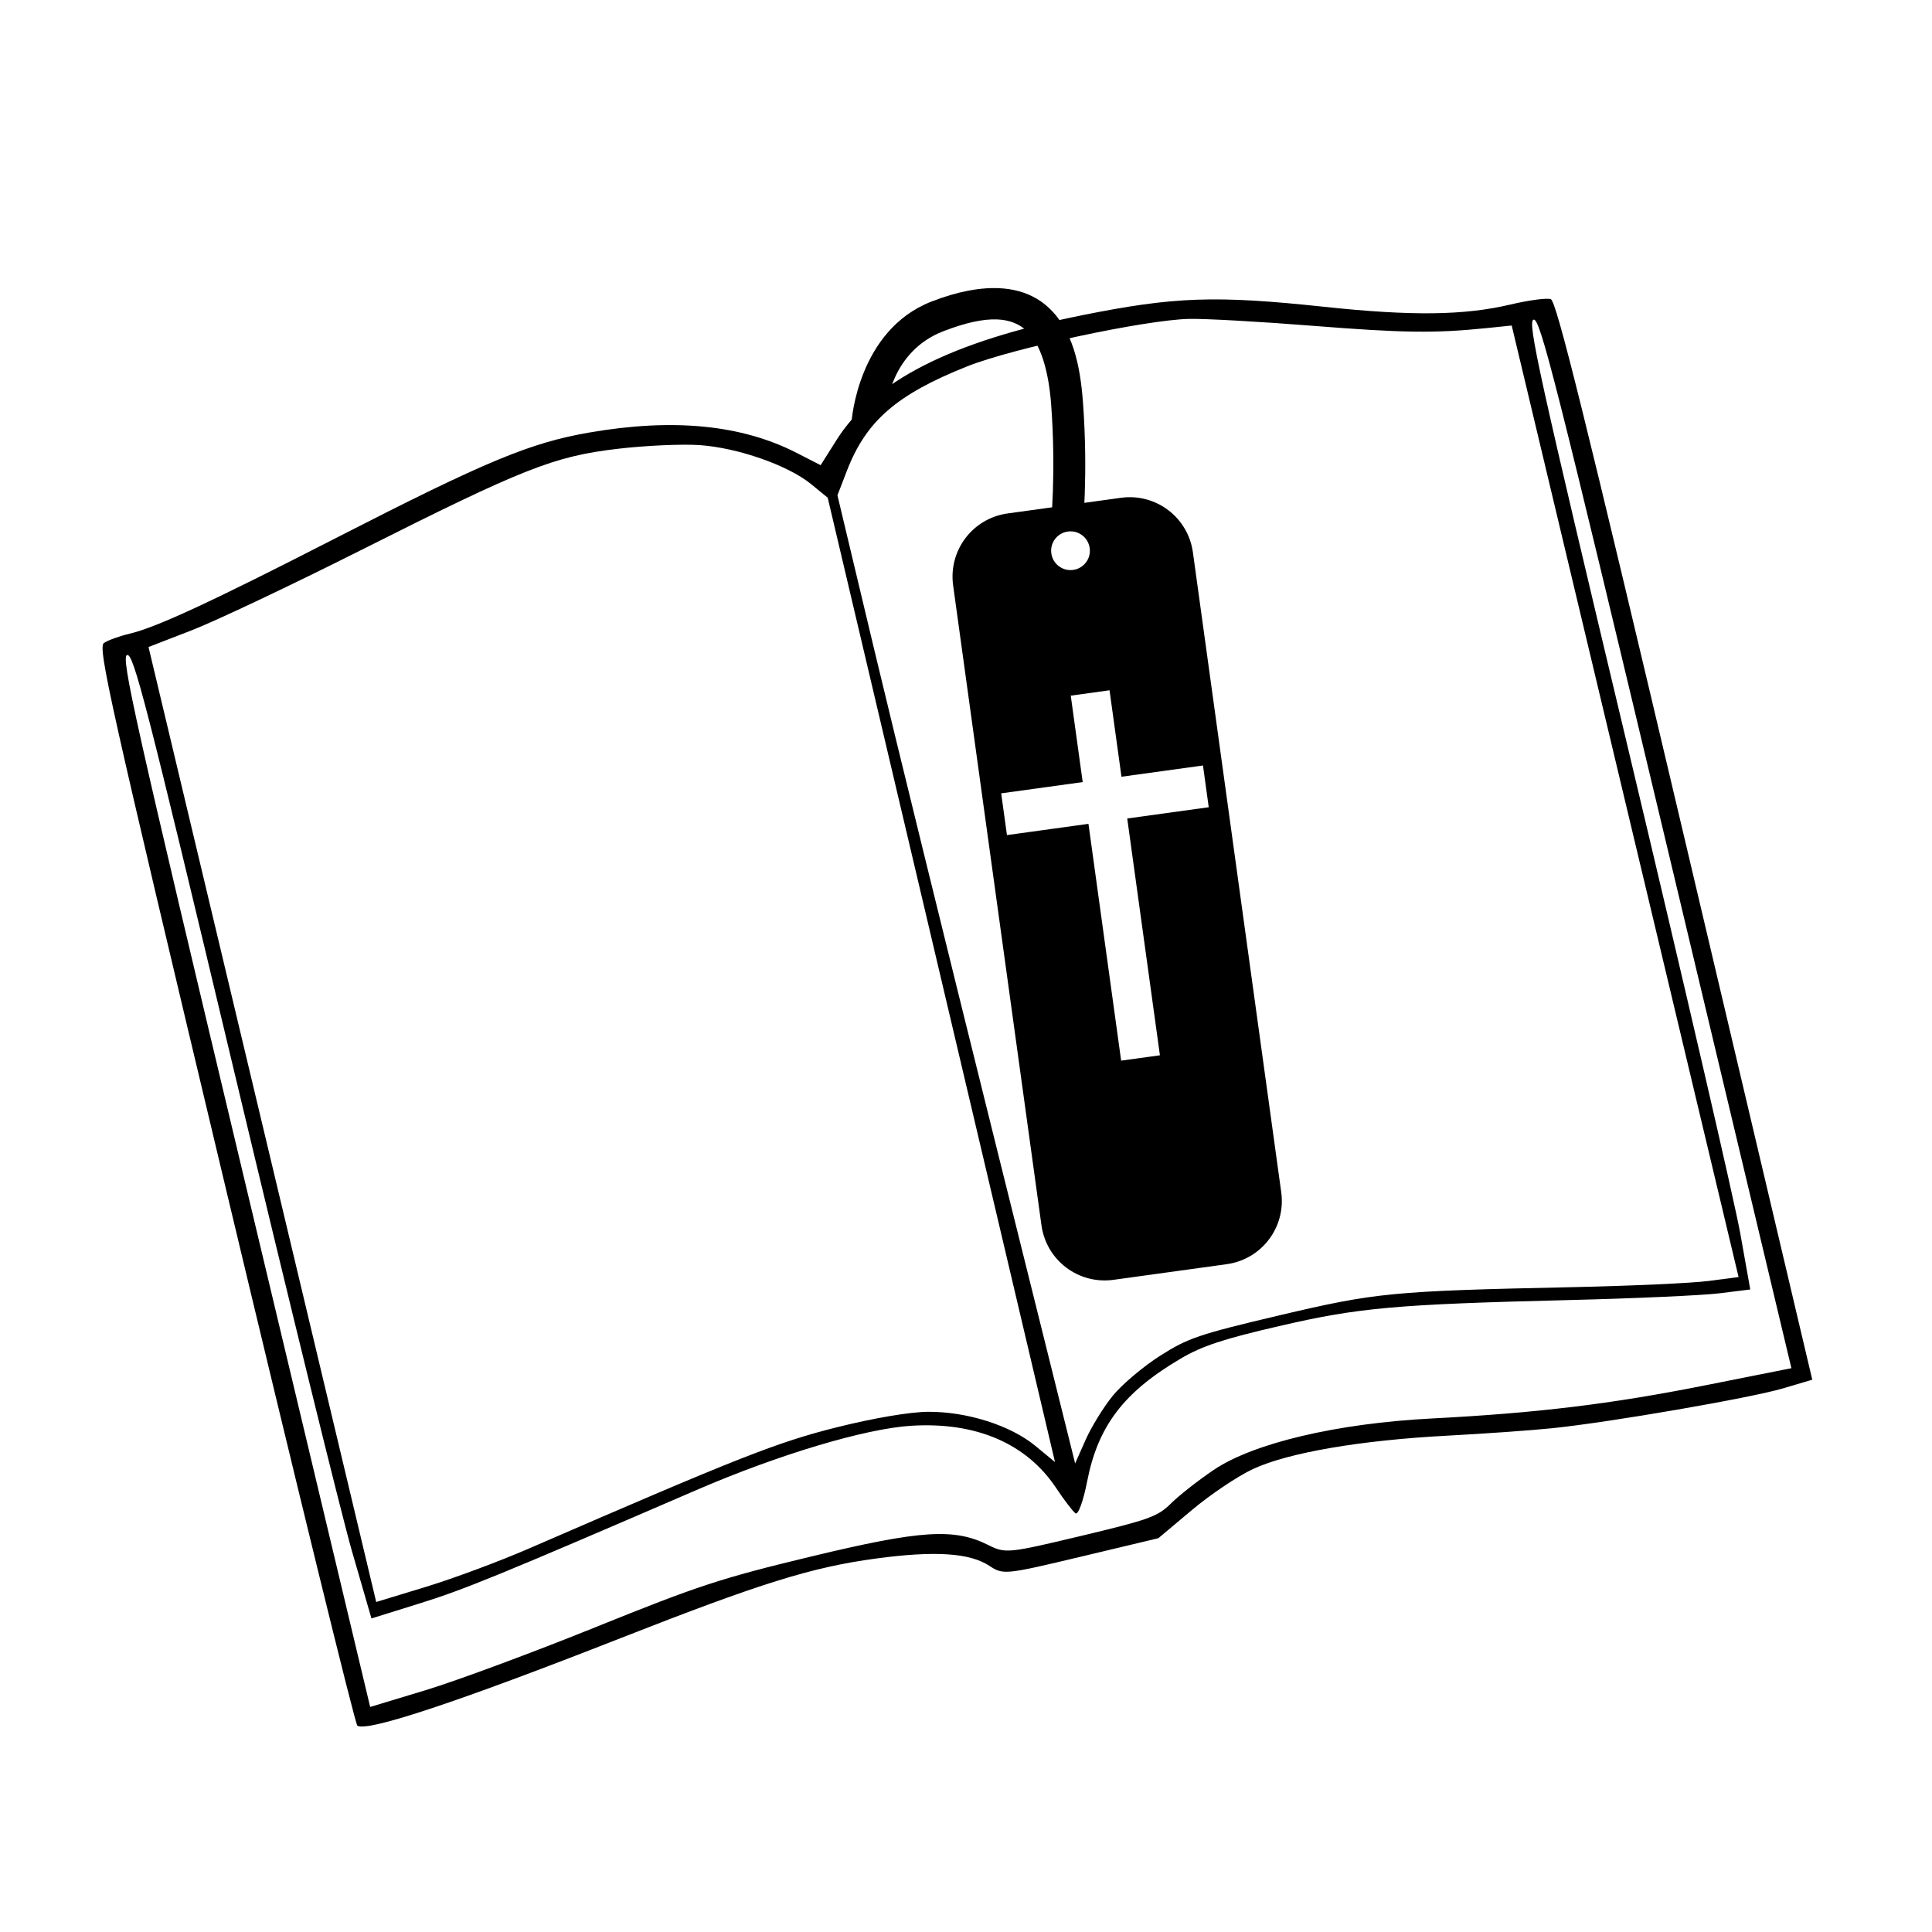
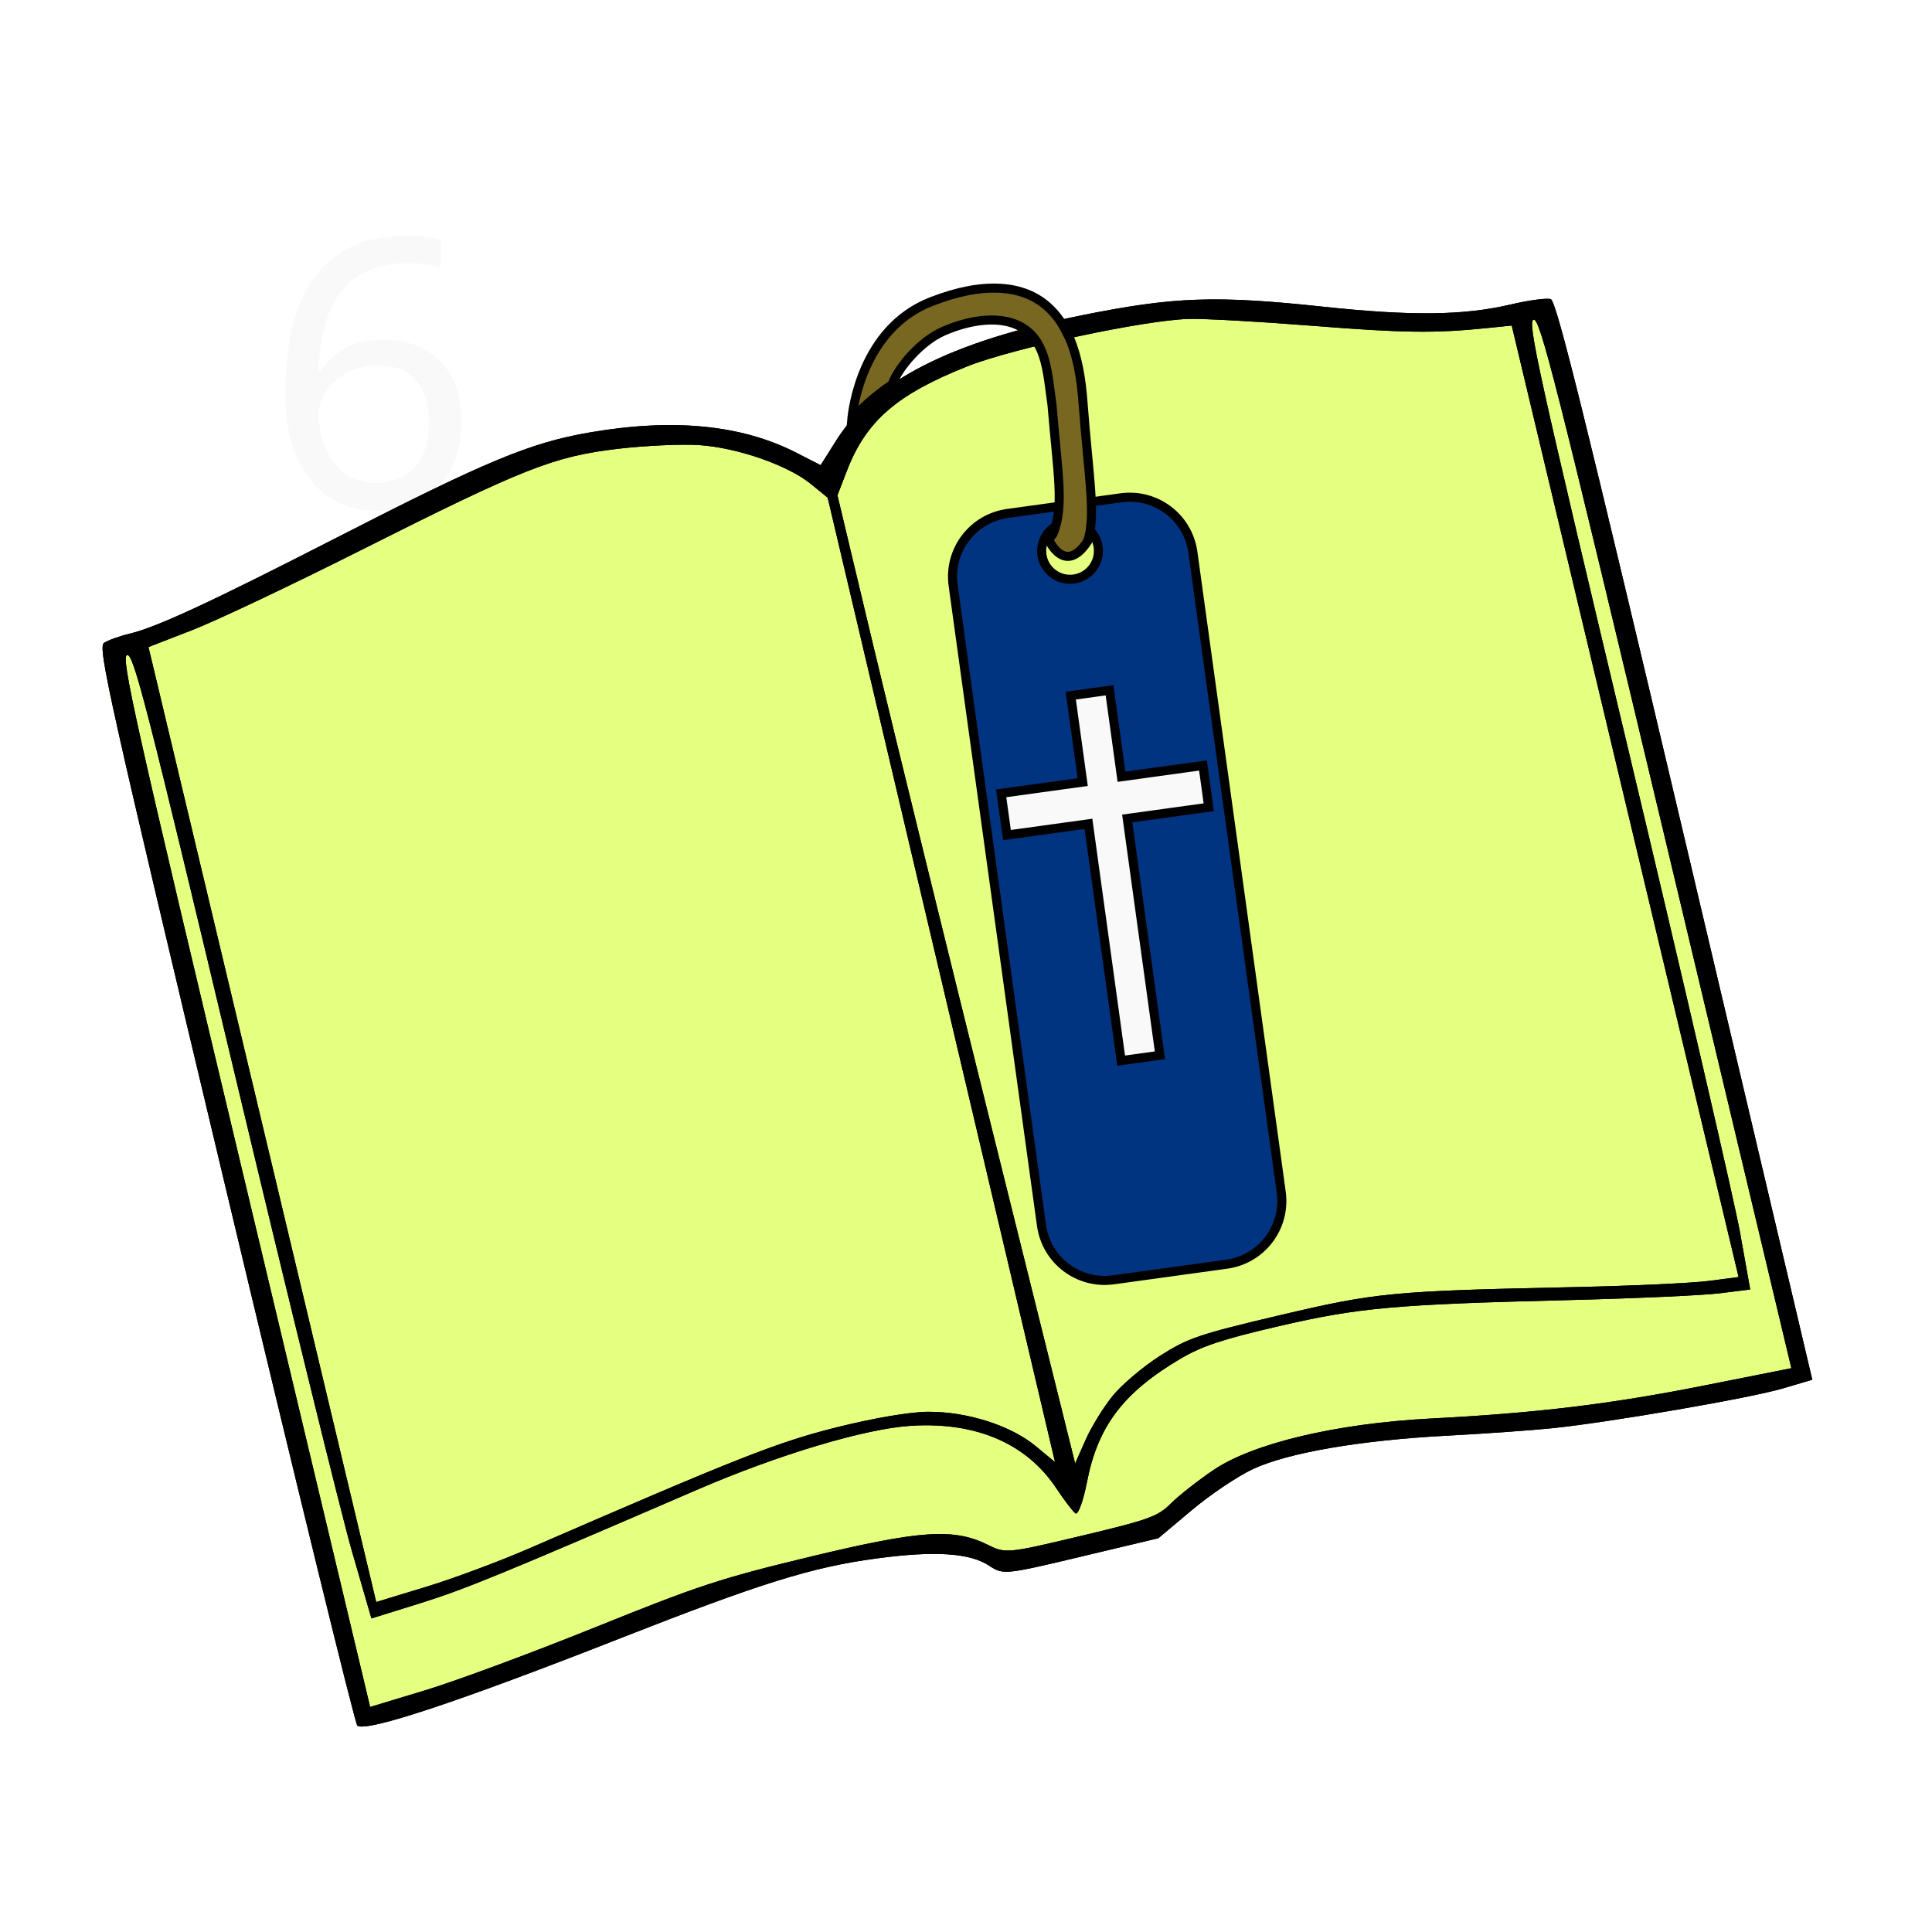
<svg xmlns="http://www.w3.org/2000/svg" width="64" height="64" id="svg4609" version="1.1" viewBox="0 0 60 60">
-   <defs id="defs4611" />
+   <defs id="defs4611">
+     </defs>
  <g id="layer1" transform="translate(-231.0878,-468.6178)">
-     <g id="g4159" transform="matrix(0.1521962,-0.0362886,0.0362886,0.1521962,187.7558,450.2702)" style="stroke-width:6.391">
-       <g id="g4153" style="stroke-width:6.391">
-         <path style="fill:#000000;stroke-width:6.391" d="m 231.754,527.951 c -0.367,-0.367 -0.667,-50.044 -0.667,-110.393 0,-99.133 0.153,-109.785 1.582,-110.333 0.87,-0.334 3.295,-0.607 5.39,-0.607 5.526,0 17.151,-2.36 44.414,-9.016 32.35,-7.898 41.69,-9.408 53.595,-8.662 16.875,1.057 29.792,5.511 39.106,13.484 l 4.055,3.471 4.179,-4.085 c 9.974,-9.748 26.659,-13.774 53.179,-12.832 18.701,0.665 26.726,2.283 47.111,9.503 16.464,5.831 26.645,8.13 36.097,8.151 3.736,0.008 7.357,0.374 8.047,0.812 0.996,0.632 1.202,23.445 1,110.735 l -0.254,109.938 -6,0.326 c -6.754,0.367 -35.087,-1.423 -46.5,-2.938 -4.125,-0.547 -13.35,-2.068 -20.5,-3.378 -17.061,-3.127 -31.536,-4.054 -39.118,-2.506 -3.235,0.661 -9.382,2.955 -13.658,5.098 l -7.776,3.897 h -15.8 c -15.472,0 -15.847,-0.051 -18.1,-2.449 -3.204,-3.411 -9.851,-5.454 -21.548,-6.625 -12.819,-1.283 -23.384,-0.562 -53,3.616 -34.039,4.803 -53.152,6.473 -54.833,4.791 z m 50.575,-8.076 c 21.742,-3.283 26.384,-3.667 44.758,-3.71 22.516,-0.052 29.001,1.058 34.828,5.961 2.875,2.419 3.408,2.491 18.317,2.488 13.914,0 15.684,-0.204 18.856,-2.138 1.925,-1.174 6.323,-3.197 9.773,-4.496 8.894,-3.349 25.941,-3.312 44.411,0.094 20.613,3.802 35.346,5.482 54.357,6.2 l 17.46,0.659 V 417.775 c 0,-94.584 -0.176,-107.157 -1.5,-107.157 -1.322,0 -1.501,10.363 -1.505,87.25 -0.002,47.987 -0.299,92.363 -0.659,98.611 l -0.655,11.361 -6.091,-0.675 c -3.35,-0.371 -16.502,-2.887 -29.227,-5.591 -33.932,-7.21 -41.094,-8.253 -57.364,-8.354 -11.426,-0.071 -15.765,0.299 -20.47,1.746 -12.579,3.868 -19.096,9.214 -23.75,19.478 -1.605,3.54 -3.263,6.04 -3.684,5.555 -0.421,-0.484 -1.578,-3.087 -2.572,-5.784 -3.674,-9.972 -12.409,-16.473 -25.104,-18.684 -9.004,-1.568 -26.931,-0.552 -44.42,2.518 -41.65,7.311 -49.396,8.52 -58.589,9.146 l -10.089,0.687 -0.661,-13.79 c -0.364,-7.585 -0.661,-51.969 -0.661,-98.632 0,-74.748 -0.178,-84.842 -1.5,-84.842 -1.324,0 -1.5,12.572 -1.5,107.147 v 107.147 l 11.492,-0.687 c 6.321,-0.378 22.408,-2.335 35.75,-4.349 z m 110.485,-20.879 c 2.293,-1.749 7.23,-4.237 10.971,-5.529 6.179,-2.134 8.45,-2.345 24.802,-2.31 19.726,0.042 22.971,0.492 57.771,8.01 11.424,2.468 23.461,4.768 26.75,5.112 l 5.979,0.625 v -97.081 -97.081 l -4.75,-0.628 c -10.415,-1.377 -16.487,-2.907 -33.75,-8.5 -9.9,-3.208 -20.475,-6.36 -23.5,-7.006 -8.57,-1.828 -35.413,-2.451 -45.028,-1.045 -14.897,2.178 -22.006,5.885 -28.003,14.602 l -2.969,4.315 v 31.405 c 0,17.273 0.298,61.793 0.663,98.934 l 0.663,67.529 3.116,-4.085 c 1.714,-2.247 4.992,-5.516 7.285,-7.266 z M 376.502,309.095 c -3.569,-4.679 -12.5,-10.402 -19.758,-12.661 -3.328,-1.036 -10.491,-2.404 -15.917,-3.041 -12.707,-1.491 -19.062,-0.583 -54.372,7.767 -14.923,3.529 -31.235,6.975 -36.25,7.658 l -9.117,1.242 v 97.431 97.431 l 10.25,-0.628 c 5.638,-0.345 15.425,-1.547 21.75,-2.669 44.805,-7.952 52.803,-9.088 64.986,-9.227 7.551,-0.086 14.832,0.398 18.36,1.22 7.517,1.752 15.271,6.425 19.118,11.522 l 3.035,4.021 0.255,-98.332 0.255,-98.332 -2.595,-3.402 z" id="path3413" />
-         <path style="color:#000000;display:inline;overflow:visible;visibility:visible;fill:#000000;fill-opacity:1;fill-rule:nonzero;stroke:none;stroke-width:12.783;marker:none;enable-background:accumulate" d="m 413.126,323.821 c -6.994,-0.68 -13.172,4.404 -13.852,11.398 l -12.401,127.592 c -0.68,6.994 4.404,13.172 11.398,13.852 l 22.567,2.193 c 6.994,0.68 13.172,-4.404 13.852,-11.398 l 12.401,-127.592 c 0.68,-6.994 -4.404,-13.172 -11.398,-13.852 z m 10.781,6.265 c 2.117,0.206 3.661,2.082 3.455,4.199 -0.206,2.117 -2.082,3.661 -4.199,3.455 -2.117,-0.206 -3.661,-2.082 -3.455,-4.199 0.206,-2.117 2.082,-3.661 4.199,-3.455 z m -6.995,31.818 7.733,0.752 -1.676,17.241 16.255,1.58 -0.809,8.325 -16.255,-1.58 -4.59,47.225 -7.733,-0.751 4.59,-47.226 -16.255,-1.58 0.809,-8.325 16.255,1.58 z" id="rect3428" />
-       </g>
-       <path id="path4310" d="m 415.744,278.997 c -2.298,-0.102 -4.824,0.032 -7.562,0.406 -15.551,2.125 -20.938,19.406 -20.938,19.406 l 7.46,-1.246 c 0,0 3.378,-10.38 14.353,-11.879 9.771,-1.335 13.963,0.587 16.094,3.688 2.131,3.101 2.456,8.737 1.375,15.438 -2.219,13.759 -5.75,23.656 -5.75,23.656 l 6,2.125 c 0,0 3.689,-10.453 6,-24.781 1.184,-7.343 1.363,-14.547 -2.406,-20.031 -2.827,-4.113 -7.73,-6.476 -14.625,-6.781 z" style="color:#000000;font-style:normal;font-variant:normal;font-weight:normal;font-stretch:normal;font-size:medium;line-height:normal;font-family:Sans;-inkscape-font-specification:Sans;text-indent:0;text-align:start;text-decoration:none;text-decoration-line:none;letter-spacing:normal;word-spacing:normal;text-transform:none;writing-mode:lr-tb;direction:ltr;baseline-shift:baseline;text-anchor:start;display:inline;overflow:visible;visibility:visible;fill:#000000;fill-opacity:1;stroke:none;stroke-width:40.535;marker:none;enable-background:accumulate" />
+     <path d="m 242.186,522.212 c -0.069,-0.043 -1.917,-7.592 -4.107,-16.777 -3.597,-15.088 -3.961,-16.714 -3.763,-16.85 0.12,-0.082 0.479,-0.212 0.798,-0.288 0.841,-0.201 2.525,-0.982 6.432,-2.984 4.637,-2.376 6.004,-2.945 7.843,-3.263 2.607,-0.451 4.734,-0.242 6.441,0.633 l 0.743,0.381 0.488,-0.773 c 1.164,-1.846 3.557,-3.064 7.628,-3.883 2.87,-0.577 4.15,-0.622 7.515,-0.263 2.717,0.29 4.35,0.27 5.79,-0.069 0.569,-0.134 1.133,-0.21 1.254,-0.168 0.175,0.06 1.034,3.525 4.171,16.817 l 3.951,16.741 -0.901,0.267 c -1.015,0.301 -5.392,1.057 -7.184,1.24 -0.648,0.066 -2.107,0.17 -3.243,0.23 -2.71,0.143 -4.947,0.527 -6.044,1.038 -0.468,0.218 -1.321,0.79 -1.894,1.272 l -1.042,0.875 -2.405,0.573 c -2.355,0.561 -2.414,0.567 -2.844,0.284 -0.611,-0.403 -1.697,-0.473 -3.52,-0.226 -1.998,0.27 -3.579,0.763 -7.935,2.474 -5.006,1.966 -7.855,2.914 -8.172,2.719 z" id="path46" style="fill:#e5ff80" />
+     <g id="g45" transform="matrix(0.620241,0,0,0.6202413,89.227,162.4879)" style="stroke-width:1.612">
+       <text xml:space="preserve" style="font-size:18.75px;line-height:1.25;font-family:sans-serif;fill:#f9f9f9;stroke-width:1.512" x="241.978" y="518.956" id="text2">
+         <tspan id="tspan2" style="fill:#f9f9f9;stroke-width:1.512" x="241.978" y="518.956">6</tspan>
+       </text>
    </g>
+     <path style="fill:#000000;stroke-width:1" d="m 222.463,512.934 c -0.069,-0.043 -1.917,-7.592 -4.107,-16.777 -3.597,-15.088 -3.961,-16.714 -3.763,-16.85 0.12,-0.082 0.479,-0.212 0.798,-0.288 0.841,-0.201 2.525,-0.982 6.432,-2.984 4.637,-2.376 6.004,-2.945 7.843,-3.263 2.607,-0.451 4.734,-0.242 6.441,0.633 l 0.743,0.381 0.488,-0.773 c 1.164,-1.846 3.557,-3.064 7.628,-3.883 2.87,-0.577 4.15,-0.622 7.515,-0.263 2.717,0.29 4.35,0.27 5.79,-0.069 0.569,-0.134 1.133,-0.21 1.254,-0.168 0.175,0.06 1.034,3.525 4.171,16.817 l 3.951,16.741 -0.901,0.267 c -1.015,0.301 -5.392,1.057 -7.184,1.24 -0.648,0.066 -2.107,0.17 -3.243,0.23 -2.71,0.143 -4.947,0.527 -6.044,1.038 -0.468,0.218 -1.321,0.79 -1.894,1.272 l -1.042,0.875 -2.405,0.573 c -2.355,0.561 -2.414,0.567 -2.844,0.284 -0.611,-0.403 -1.697,-0.473 -3.52,-0.226 -1.998,0.27 -3.579,0.763 -7.935,2.474 -5.006,1.966 -7.855,2.914 -8.172,2.719 z m 7.404,-3.064 c 3.19,-1.289 3.882,-1.516 6.677,-2.189 3.425,-0.825 4.452,-0.891 5.517,-0.357 0.525,0.264 0.609,0.256 2.878,-0.286 2.118,-0.505 2.38,-0.6 2.792,-1.01 0.25,-0.249 0.846,-0.716 1.324,-1.039 1.232,-0.832 3.828,-1.445 6.763,-1.597 3.275,-0.169 5.578,-0.448 8.498,-1.029 l 2.681,-0.533 -3.889,-16.309 c -3.432,-14.395 -3.915,-16.303 -4.117,-16.254 -0.201,0.048 0.148,1.632 2.937,13.334 1.741,7.304 3.306,14.068 3.478,15.032 l 0.313,1.753 -0.951,0.118 c -0.523,0.065 -2.616,0.159 -4.651,0.21 -5.426,0.134 -6.554,0.235 -9.034,0.81 -1.742,0.404 -2.389,0.618 -3.052,1.009 -1.774,1.045 -2.572,2.095 -2.908,3.826 -0.116,0.597 -0.277,1.038 -0.359,0.979 -0.082,-0.058 -0.352,-0.413 -0.601,-0.787 -0.921,-1.384 -2.486,-2.057 -4.499,-1.933 -1.427,0.088 -4.119,0.893 -6.669,1.995 -6.074,2.624 -7.209,3.089 -8.585,3.518 l -1.511,0.471 -0.601,-2.075 c -0.331,-1.141 -1.987,-7.885 -3.68,-14.987 -2.713,-11.376 -3.106,-12.906 -3.307,-12.858 -0.202,0.048 0.228,1.968 3.66,16.362 l 3.888,16.307 1.724,-0.522 c 0.948,-0.287 3.326,-1.169 5.283,-1.959 z m 16.058,-7.187 c 0.286,-0.349 0.947,-0.907 1.469,-1.24 0.863,-0.549 1.201,-0.664 3.691,-1.252 3.004,-0.709 3.514,-0.759 9.083,-0.877 1.828,-0.039 3.744,-0.126 4.257,-0.193 l 0.933,-0.122 -3.523,-14.775 -3.523,-14.775 -0.746,0.077 c -1.635,0.168 -2.615,0.156 -5.445,-0.069 -1.623,-0.129 -3.347,-0.225 -3.831,-0.213 -1.371,0.033 -5.479,0.912 -6.891,1.475 -2.188,0.872 -3.136,1.694 -3.732,3.238 l -0.295,0.764 1.14,4.78 c 0.627,2.629 2.288,9.394 3.691,15.033 l 2.551,10.254 0.326,-0.735 c 0.179,-0.404 0.56,-1.021 0.845,-1.37 z m -9.374,-28.31 c -0.713,-0.583 -2.28,-1.13 -3.467,-1.21 -0.544,-0.037 -1.684,0.015 -2.533,0.115 -1.988,0.234 -2.922,0.603 -7.993,3.155 -2.143,1.079 -4.501,2.195 -5.239,2.481 l -1.343,0.52 3.536,14.829 3.536,14.829 1.537,-0.468 c 0.845,-0.257 2.292,-0.795 3.213,-1.196 6.531,-2.836 7.707,-3.299 9.556,-3.763 1.146,-0.287 2.272,-0.478 2.839,-0.481 1.208,-0.006 2.557,0.424 3.328,1.06 l 0.608,0.502 -3.53,-14.975 -3.53,-14.975 z" id="path45" transform="translate(19.72373,9.278292)" />
+     <path style="fill:#000000;stroke-width:1" d="m 242.186,522.212 c -0.069,-0.043 -1.917,-7.592 -4.107,-16.777 -3.597,-15.088 -3.961,-16.714 -3.763,-16.85 0.12,-0.082 0.479,-0.212 0.798,-0.288 0.841,-0.201 2.525,-0.982 6.432,-2.984 4.637,-2.376 6.004,-2.945 7.843,-3.263 2.607,-0.451 4.734,-0.242 6.441,0.633 l 0.743,0.381 0.488,-0.773 c 1.164,-1.846 3.557,-3.064 7.628,-3.883 2.87,-0.577 4.15,-0.622 7.515,-0.263 2.717,0.29 4.35,0.27 5.79,-0.069 0.569,-0.134 1.133,-0.21 1.254,-0.168 0.175,0.06 1.034,3.525 4.171,16.817 l 3.951,16.741 -0.901,0.267 c -1.015,0.301 -5.392,1.057 -7.184,1.24 -0.648,0.066 -2.107,0.17 -3.243,0.23 -2.71,0.143 -4.947,0.527 -6.044,1.038 -0.468,0.218 -1.321,0.79 -1.894,1.272 l -1.042,0.875 -2.405,0.573 c -2.355,0.561 -2.414,0.567 -2.844,0.284 -0.611,-0.403 -1.697,-0.473 -3.52,-0.226 -1.998,0.27 -3.579,0.763 -7.935,2.474 -5.006,1.966 -7.855,2.914 -8.172,2.719 z m 7.404,-3.064 c 3.19,-1.289 3.882,-1.516 6.677,-2.189 3.425,-0.825 4.452,-0.891 5.517,-0.357 0.525,0.264 0.609,0.256 2.878,-0.286 2.118,-0.505 2.38,-0.6 2.792,-1.01 0.25,-0.249 0.846,-0.716 1.324,-1.039 1.232,-0.832 3.828,-1.445 6.763,-1.597 3.275,-0.169 5.578,-0.448 8.498,-1.029 l 2.681,-0.533 -3.889,-16.309 c -3.432,-14.395 -3.915,-16.303 -4.117,-16.254 -0.201,0.048 0.148,1.632 2.937,13.334 1.741,7.304 3.306,14.068 3.478,15.032 l 0.313,1.753 -0.951,0.118 c -0.523,0.065 -2.616,0.159 -4.651,0.21 -5.426,0.134 -6.554,0.235 -9.034,0.81 -1.742,0.404 -2.389,0.618 -3.052,1.009 -1.774,1.045 -2.572,2.095 -2.908,3.826 -0.116,0.597 -0.277,1.038 -0.359,0.979 -0.082,-0.058 -0.352,-0.413 -0.601,-0.787 -0.921,-1.384 -2.486,-2.057 -4.499,-1.933 -1.427,0.088 -4.119,0.893 -6.669,1.995 -6.074,2.624 -7.209,3.089 -8.585,3.518 l -1.511,0.471 -0.601,-2.075 c -0.331,-1.141 -1.987,-7.885 -3.68,-14.987 -2.713,-11.376 -3.106,-12.906 -3.307,-12.858 -0.202,0.048 0.228,1.968 3.66,16.362 l 3.888,16.307 1.724,-0.522 c 0.948,-0.287 3.326,-1.169 5.283,-1.959 z m 16.058,-7.187 c 0.286,-0.349 0.947,-0.907 1.469,-1.24 0.863,-0.549 1.201,-0.664 3.691,-1.252 3.004,-0.709 3.514,-0.759 9.083,-0.877 1.828,-0.039 3.744,-0.126 4.257,-0.193 l 0.933,-0.122 -3.523,-14.775 -3.523,-14.775 -0.746,0.077 c -1.635,0.168 -2.615,0.156 -5.445,-0.069 -1.623,-0.129 -3.347,-0.225 -3.831,-0.213 -1.371,0.033 -5.479,0.912 -6.891,1.475 -2.188,0.872 -3.136,1.694 -3.732,3.238 l -0.295,0.764 1.14,4.78 c 0.627,2.629 2.288,9.394 3.691,15.033 l 2.551,10.254 0.326,-0.735 c 0.179,-0.404 0.56,-1.021 0.845,-1.37 z m -9.374,-28.31 c -0.713,-0.583 -2.28,-1.13 -3.467,-1.21 -0.544,-0.037 -1.684,0.015 -2.533,0.115 -1.988,0.234 -2.922,0.603 -7.993,3.155 -2.143,1.079 -4.501,2.195 -5.239,2.481 l -1.343,0.52 3.536,14.829 3.536,14.829 1.537,-0.468 c 0.845,-0.257 2.292,-0.795 3.213,-1.196 6.531,-2.836 7.707,-3.299 9.556,-3.763 1.146,-0.287 2.272,-0.478 2.839,-0.481 1.208,-0.006 2.557,0.424 3.328,1.06 l 0.608,0.502 -3.53,-14.975 -3.53,-14.975 z" id="path3413" />
+     <path d="m 413.126,323.821 c -6.994,-0.68 -13.172,4.404 -13.852,11.398 l -12.401,127.592 c -0.68,6.994 4.404,13.172 11.398,13.852 l 22.567,2.193 c 6.994,0.68 13.172,-4.404 13.852,-11.398 l 12.401,-127.592 c 0.68,-6.994 -4.404,-13.172 -11.398,-13.852 z" id="path48" style="fill:#f9f9f9;stroke-width:6.391" transform="matrix(0.1521962,-0.0362886,0.0362886,0.1521962,187.7558,450.2702)" />
+     <path style="color:#000000;display:inline;overflow:visible;visibility:visible;fill:#003380;fill-opacity:1;fill-rule:nonzero;stroke:#000000;stroke-width:1.798;stroke-dasharray:none;stroke-opacity:1;marker:none;enable-background:accumulate" d="m 413.126,323.821 c -6.994,-0.68 -13.172,4.404 -13.852,11.398 l -12.401,127.592 c -0.68,6.994 4.404,13.172 11.398,13.852 l 22.567,2.193 c 6.994,0.68 13.172,-4.404 13.852,-11.398 l 12.401,-127.592 c 0.68,-6.994 -4.404,-13.172 -11.398,-13.852 z m 10.781,6.265 c 2.117,0.206 3.661,2.082 3.455,4.199 -0.206,2.117 -2.082,3.661 -4.199,3.455 -2.117,-0.206 -3.661,-2.082 -3.455,-4.199 0.101,-1.034 0.6,-1.932 1.331,-2.555 0.765,-0.653 1.785,-1.005 2.868,-0.9 z m -6.995,31.818 7.733,0.752 -1.676,17.241 16.255,1.58 -0.809,8.325 -16.255,-1.58 -4.59,47.225 -7.733,-0.751 4.59,-47.226 -16.255,-1.58 0.809,-8.325 16.255,1.58 z" id="path47" transform="matrix(0.1521962,-0.0362886,0.0362886,0.1521962,187.7558,450.2702)" />
+     <path style="fill:#e5ff80;fill-opacity:1;stroke:#000000;stroke-width:0.281;stroke-linecap:round;stroke-linejoin:round;stroke-dasharray:none;stroke-opacity:1;paint-order:markers fill stroke" id="path49" d="m 265.2,485.727 a 0.881,0.881 0 0 1 -0.878,0.881 0.881,0.881 0 0 1 -0.884,-0.875 0.881,0.881 0 0 1 0.872,-0.887 0.881,0.881 0 0 1 0.89,0.869" />
+     <path d="m 261.906,477.564 c -0.236,0.003 -0.486,0.03 -0.751,0.081 -0.353,0.068 -0.734,0.181 -1.137,0.337 -2.179,0.845 -2.455,3.415 -2.477,3.666 0.343,-0.396 0.764,-0.756 1.252,-1.089 0.201,-0.547 0.888,-1.342 1.586,-1.652 0.769,-0.341 1.826,-0.547 2.521,-0.075 0.694,0.471 0.723,1.42 0.859,2.365 0.173,2.1 0.389,3.17 0.028,4.002 -0.018,0.043 -0.037,0.049 -0.062,0.082 -0.032,0.042 -0.064,0.106 -0.064,0.106 0,0 0.493,1.113 1.199,0.048 0.28,-0.786 0.029,-2.06 -0.139,-4.325 -0.053,-0.709 -0.162,-1.396 -0.414,-1.983 0,0 -0.188,-0.387 -0.311,-0.562 -0.107,-0.152 -0.228,-0.291 -0.368,-0.417 -0.435,-0.393 -1.013,-0.593 -1.721,-0.582 z" style="font-family:Sans;-inkscape-font-specification:Sans;baseline-shift:baseline;display:inline;overflow:visible;fill:#786721;stroke-width:0.281;marker:none;enable-background:accumulate;stroke:#000000;stroke-opacity:1;stroke-dasharray:none" id="path56" />
  </g>
</svg>
